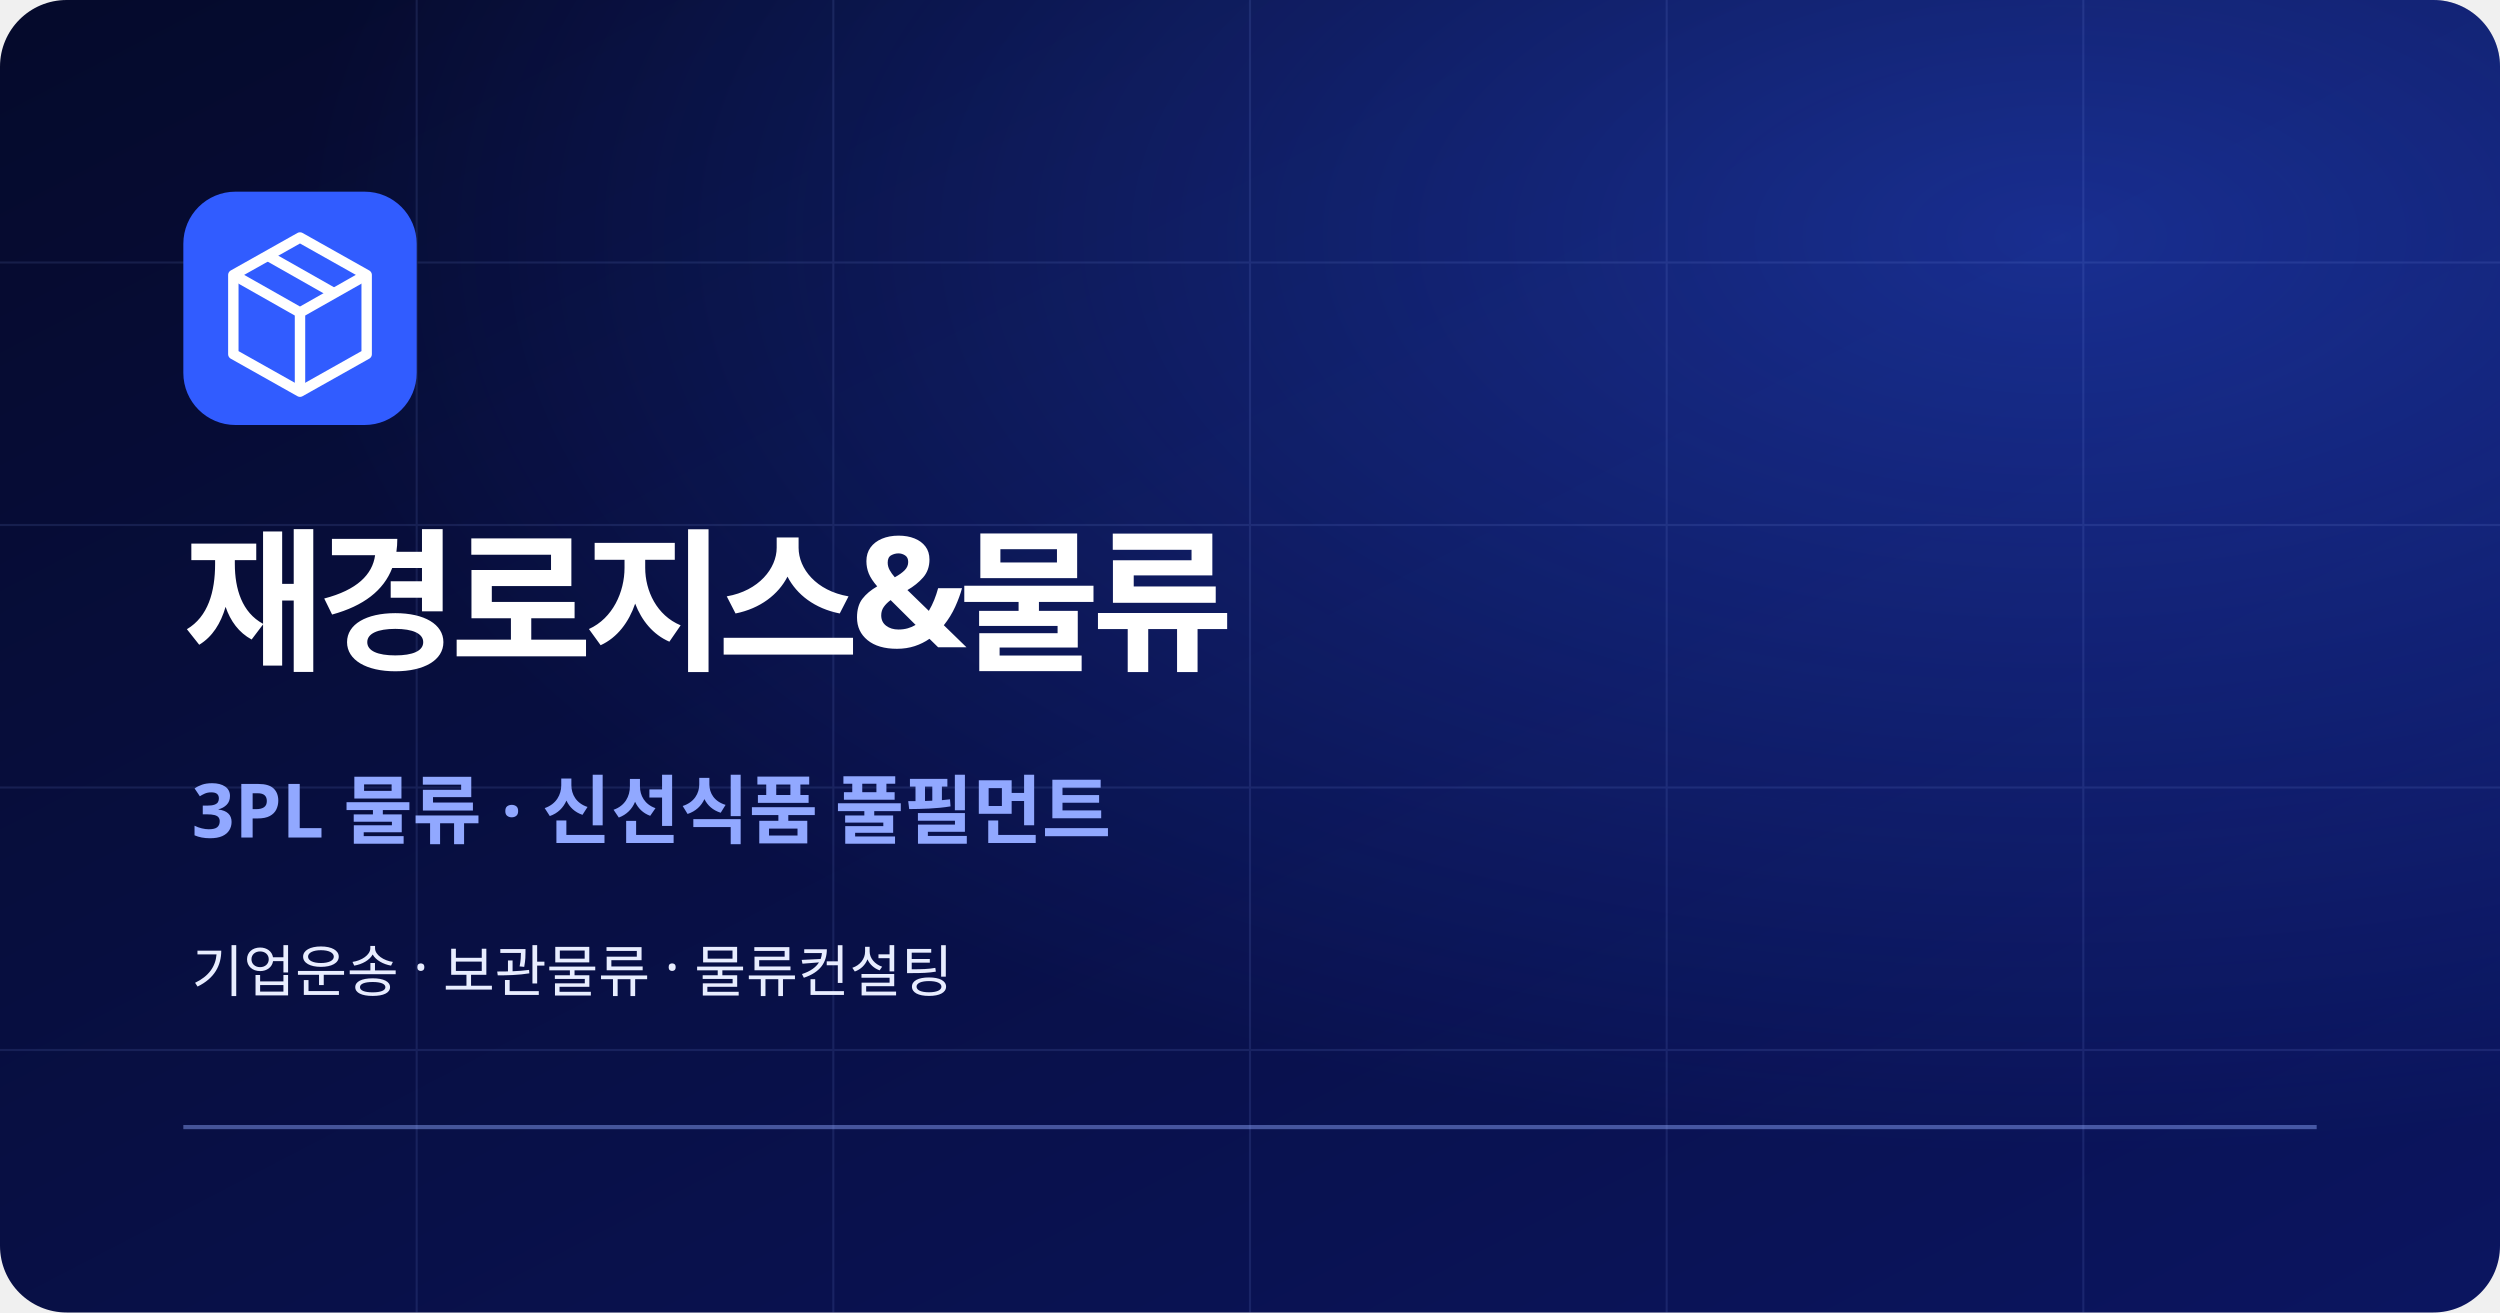
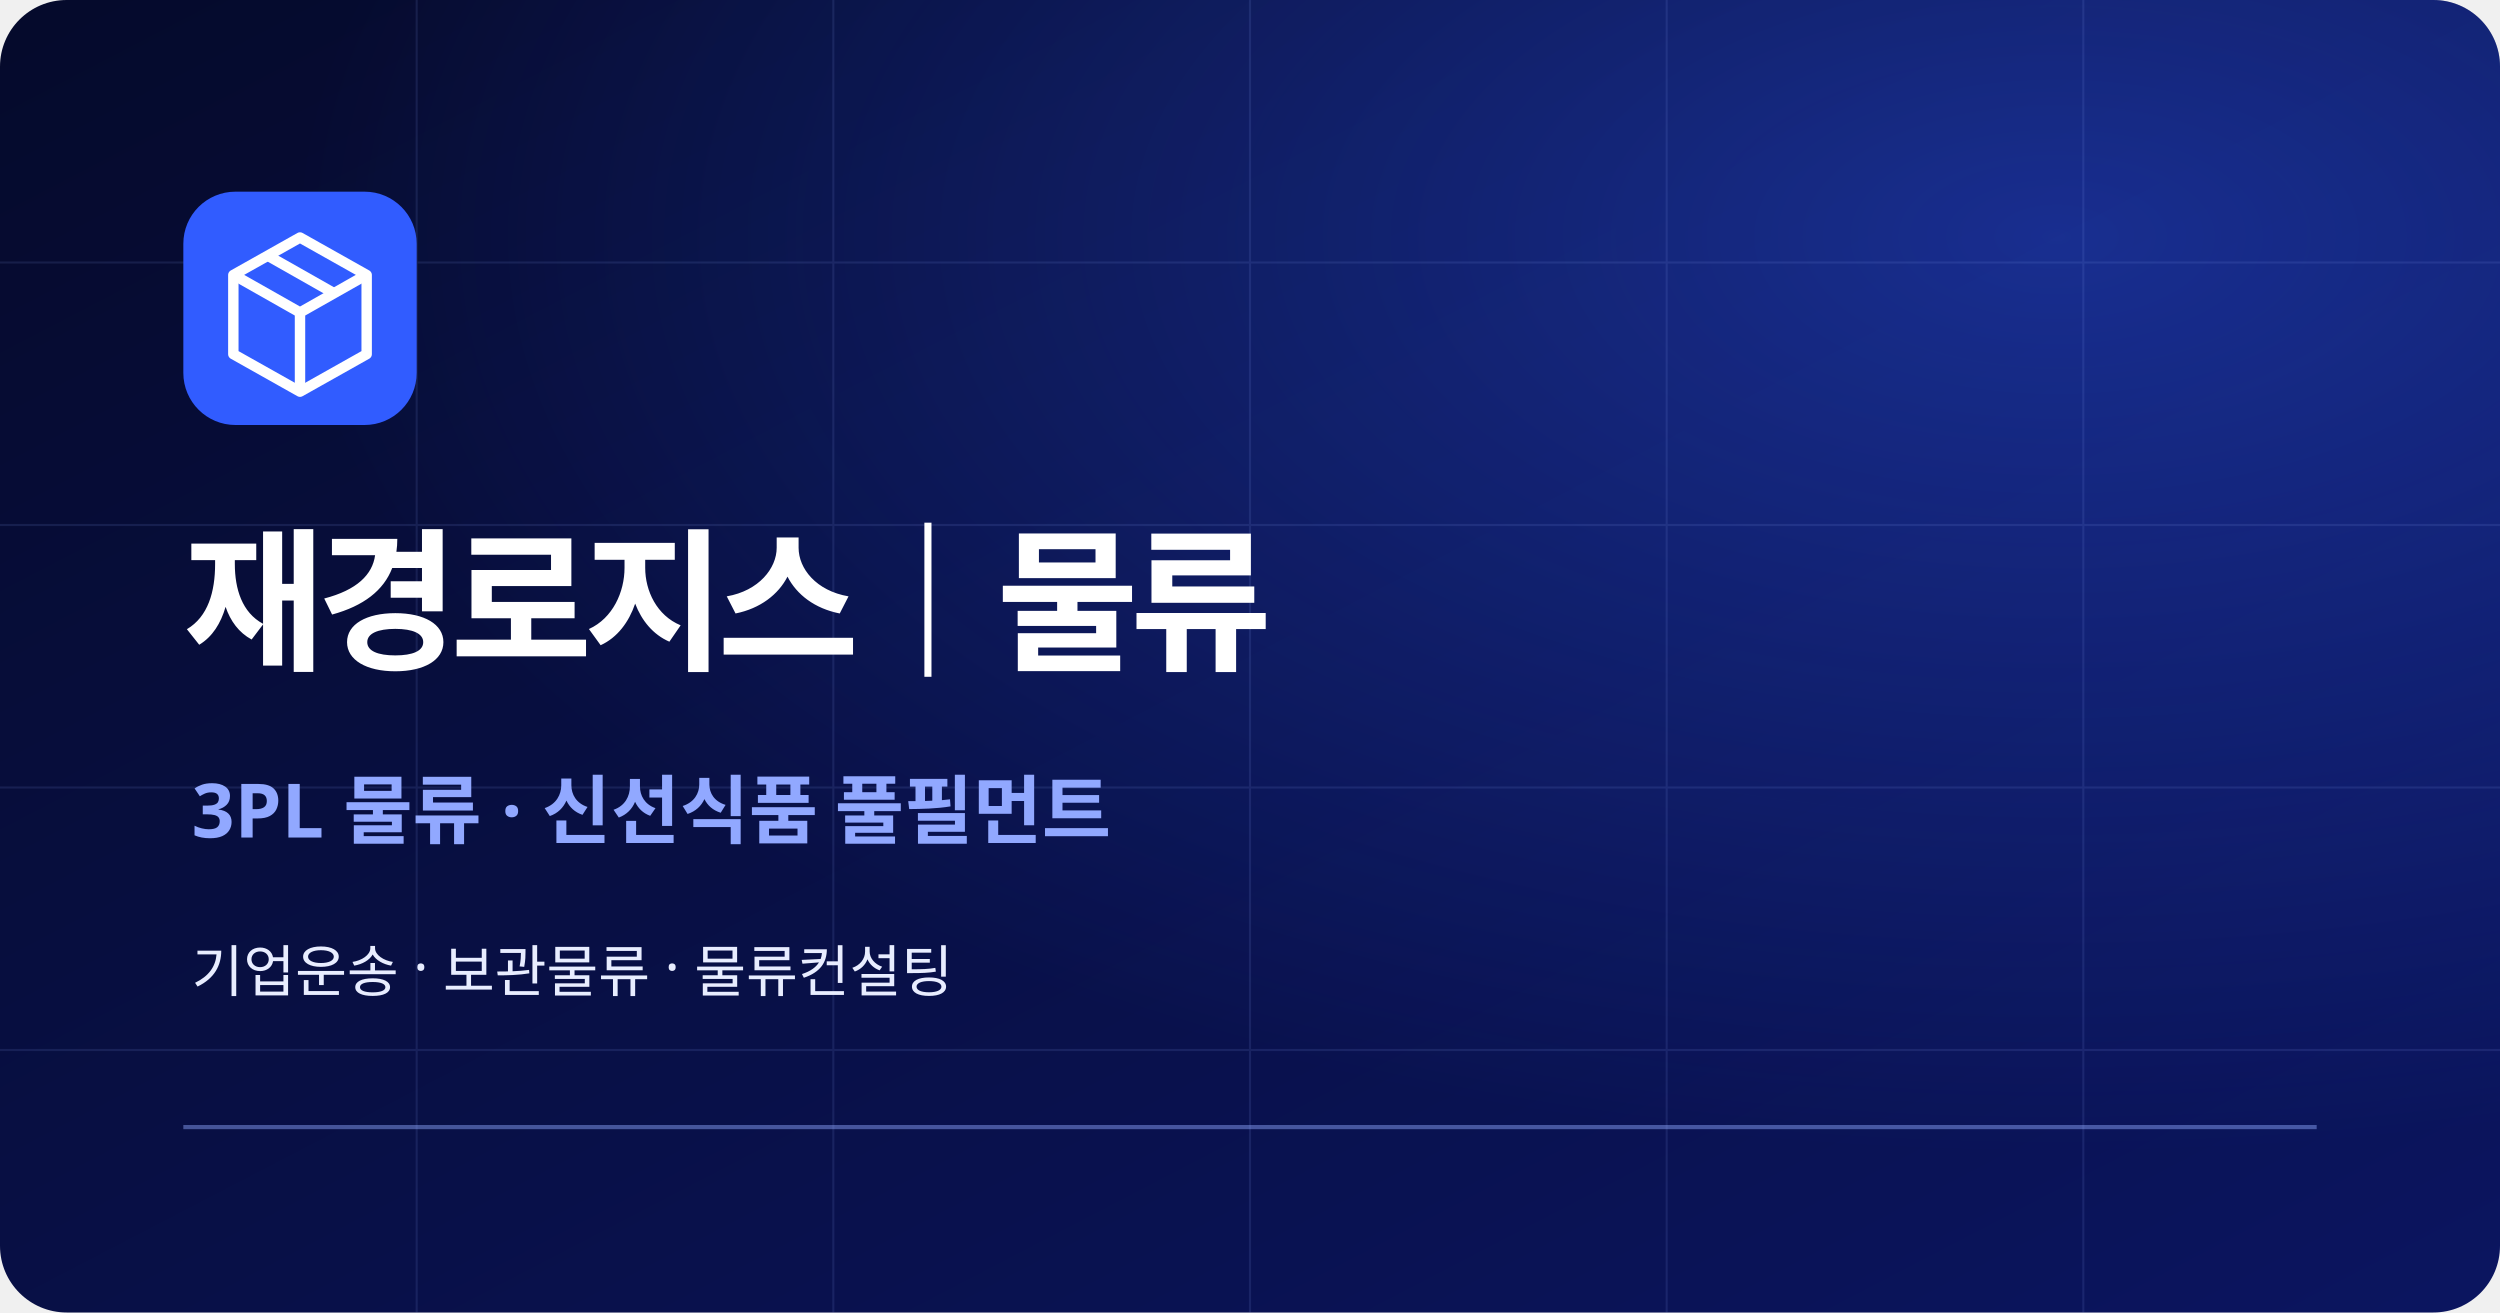
<svg xmlns="http://www.w3.org/2000/svg" width="1200" height="630" viewBox="0 0 1200 630">
  <defs>
    <linearGradient id="background" x1="0" y1="0" x2="1" y2="1">
      <stop offset="0" stop-color="#050a2b" />
      <stop offset="1" stop-color="#0b1560" />
    </linearGradient>
    <radialGradient id="glow" cx="82%" cy="18%" r="70%">
      <stop offset="0" stop-color="#315cff" stop-opacity=".4" />
      <stop offset="1" stop-color="#315cff" stop-opacity="0" />
    </radialGradient>
  </defs>
  <rect width="1200" height="630" rx="32" fill="url(#background)" />
  <rect width="1200" height="630" rx="32" fill="url(#glow)" />
  <g opacity=".12" stroke="#91a8ff">
    <path d="M0 126h1200M0 252h1200M0 378h1200M0 504h1200" />
    <path d="M200 0v630M400 0v630M600 0v630M800 0v630M1000 0v630" />
  </g>
  <g transform="translate(88 92)">
    <rect width="112" height="112" rx="25" fill="#315cff" />
    <g transform="translate(22 20)" fill="none" stroke="#fff" stroke-width="5" stroke-linecap="round" stroke-linejoin="round">
      <path d="M34 2 66 20v38L34 76 2 58V20L34 2Z" />
      <path d="m4 21 30 17 30-17M34 38v35" />
      <path d="m19 11 30 17" />
    </g>
  </g>
-   <text x="88" y="316" fill="#fff" font-family="Pretendard, Apple SD Gothic Neo, sans-serif" font-size="74" font-weight="800" letter-spacing="-4">재경로지스&amp;물류</text>
+   <text x="88" y="316" fill="#fff" font-family="Pretendard, Apple SD Gothic Neo, sans-serif" font-size="74" font-weight="800" letter-spacing="-4">재경로지스｜물류</text>
  <text x="92" y="402" fill="#91a8ff" font-family="Pretendard, Apple SD Gothic Neo, sans-serif" font-size="36" font-weight="700">3PL 물류 · 신선식품 풀필먼트</text>
  <text x="92" y="476" fill="#e8edff" font-family="Pretendard, Apple SD Gothic Neo, sans-serif" font-size="27">기업운송 · 보관물류 · 물류컨설팅</text>
  <rect x="88" y="540" width="1024" height="2" fill="#91a8ff" opacity=".45" />
</svg>
